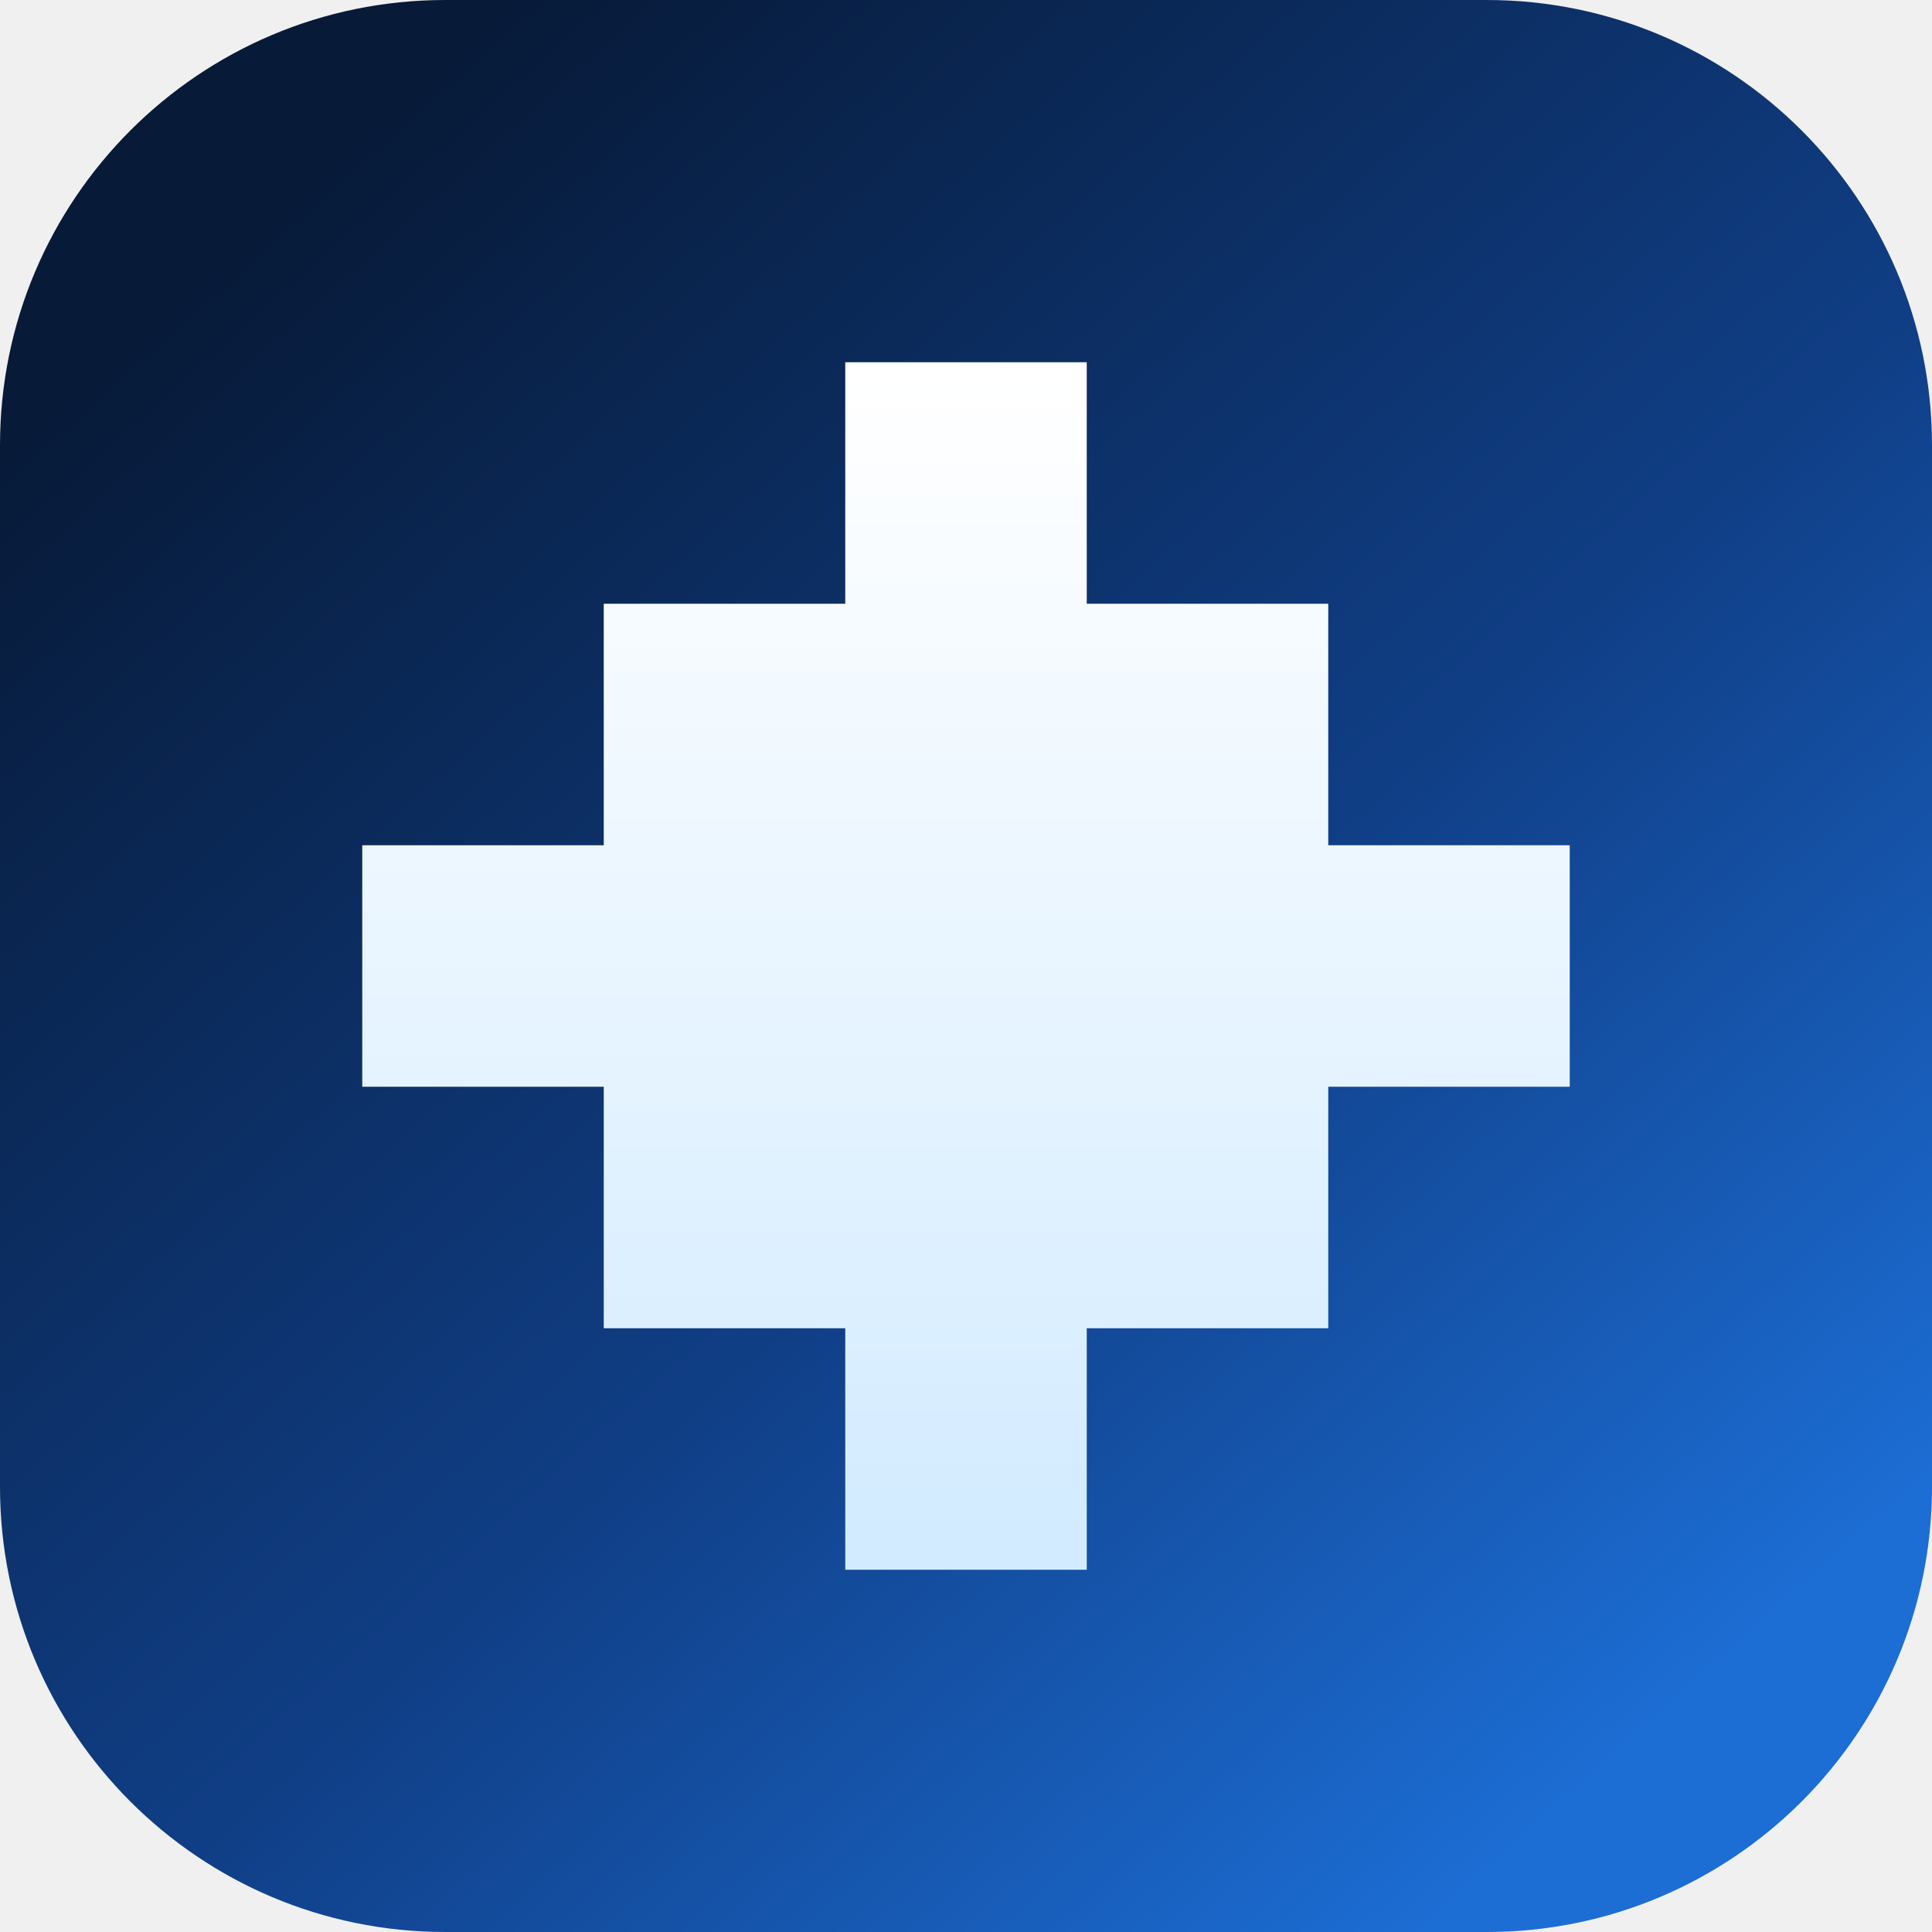
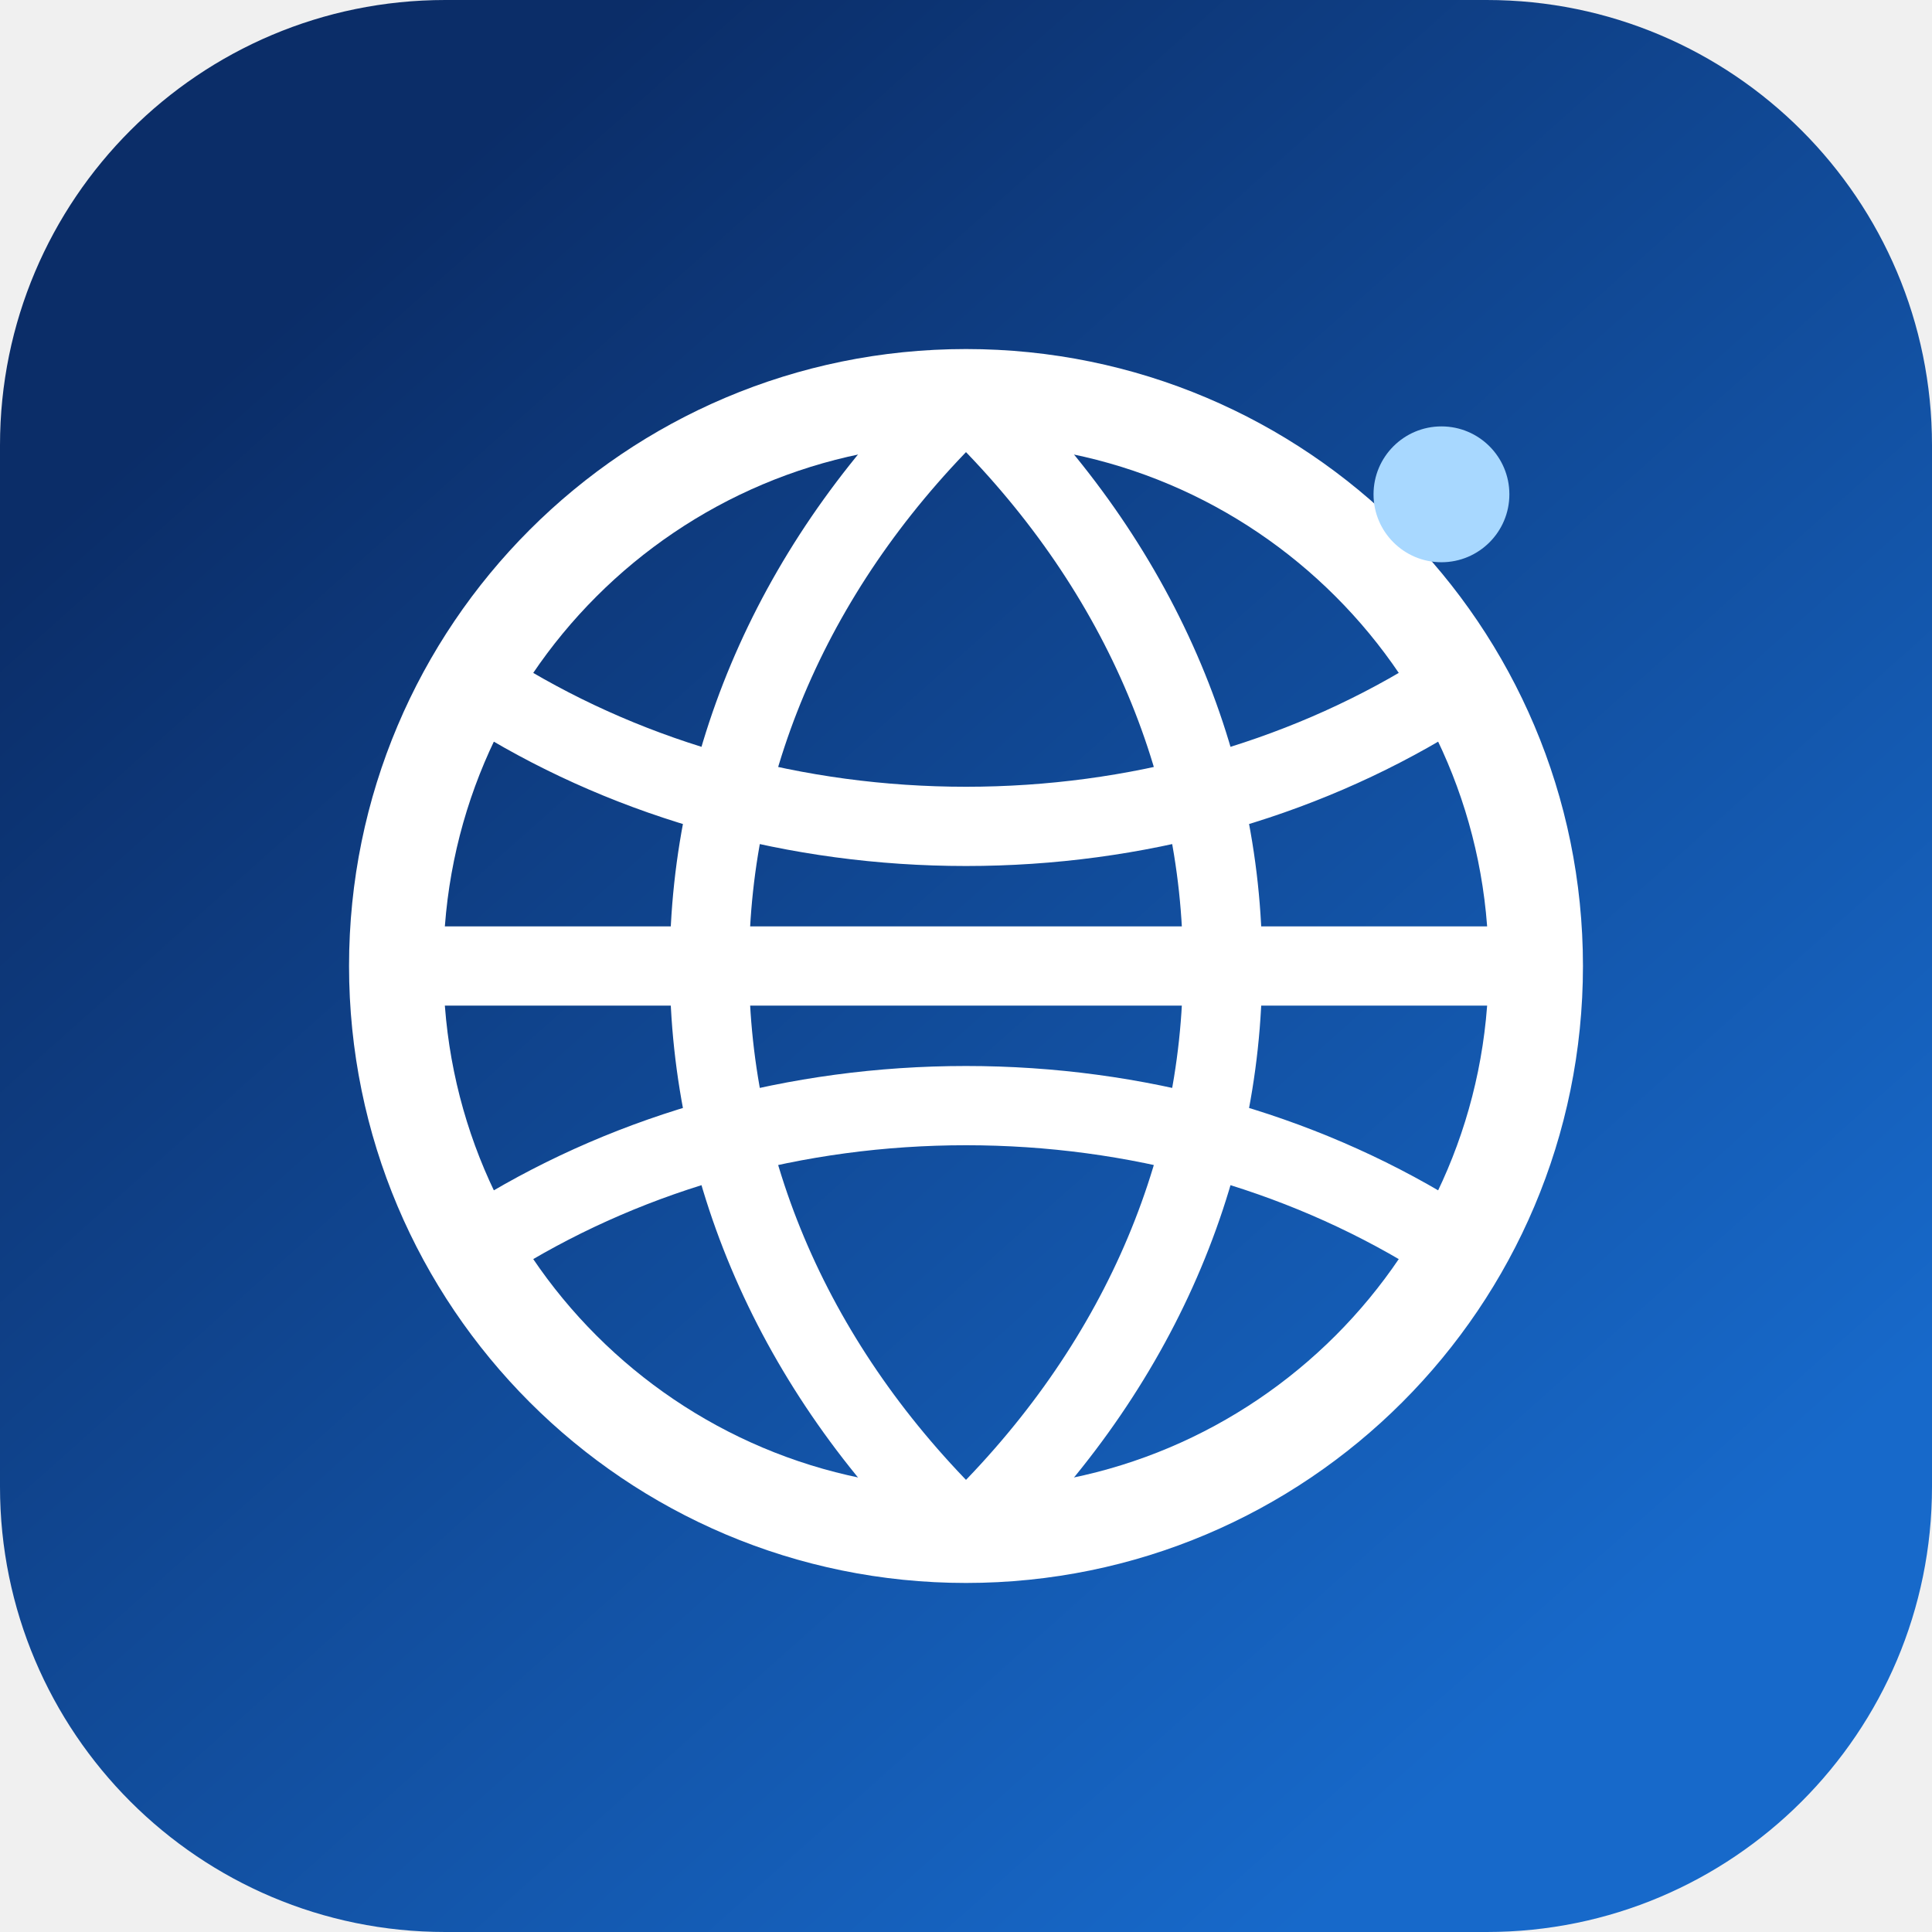
<svg xmlns="http://www.w3.org/2000/svg" viewBox="0 0 512 512">
  <defs>
-     <linearGradient id="background" x1="76" y1="54" x2="438" y2="458" gradientUnits="userSpaceOnUse">
-       <stop stop-color="#071a38" />
-       <stop offset=".58" stop-color="#103f87" />
-       <stop offset="1" stop-color="#1c6dd4" />
-     </linearGradient>
-     <linearGradient id="symbol" x1="256" y1="100" x2="256" y2="412" gradientUnits="userSpaceOnUse">
-       <stop stop-color="#fff" />
-       <stop offset="1" stop-color="#d2ebff" />
+     <linearGradient id="ocean" x1="90" y1="70" x2="422" y2="442" gradientUnits="userSpaceOnUse">
+       <stop stop-color="#0b2d68" />
+       <stop offset="1" stop-color="#1769ca" />
    </linearGradient>
  </defs>
-   <rect width="512" height="512" rx="118" fill="url(#background)" />
-   <path d="M224 96H288V160H352V224H416V288H352V352H288V416H224V352H160V288H96V224H160V160H224Z" fill="url(#symbol)" />
+   <rect width="512" height="512" rx="118" fill="url(#ocean)" />
+   <circle cx="256" cy="256" r="151" fill="none" stroke="#fff" stroke-width="25" />
+   <path d="M105 256H407M256 105C300 147 324 200 324 256C324 312 300 365 256 407M256 105C212 147 188 200 188 256C188 312 212 365 256 407M132 185C168 207 211 219 256 219C301 219 344 207 380 185M132 327C168 305 211 293 256 293C301 293 344 305 380 327" fill="none" stroke="#fff" stroke-width="21" stroke-linecap="round" />
+   <circle cx="382" cy="131" r="18" fill="#a8d8ff" />
</svg>
